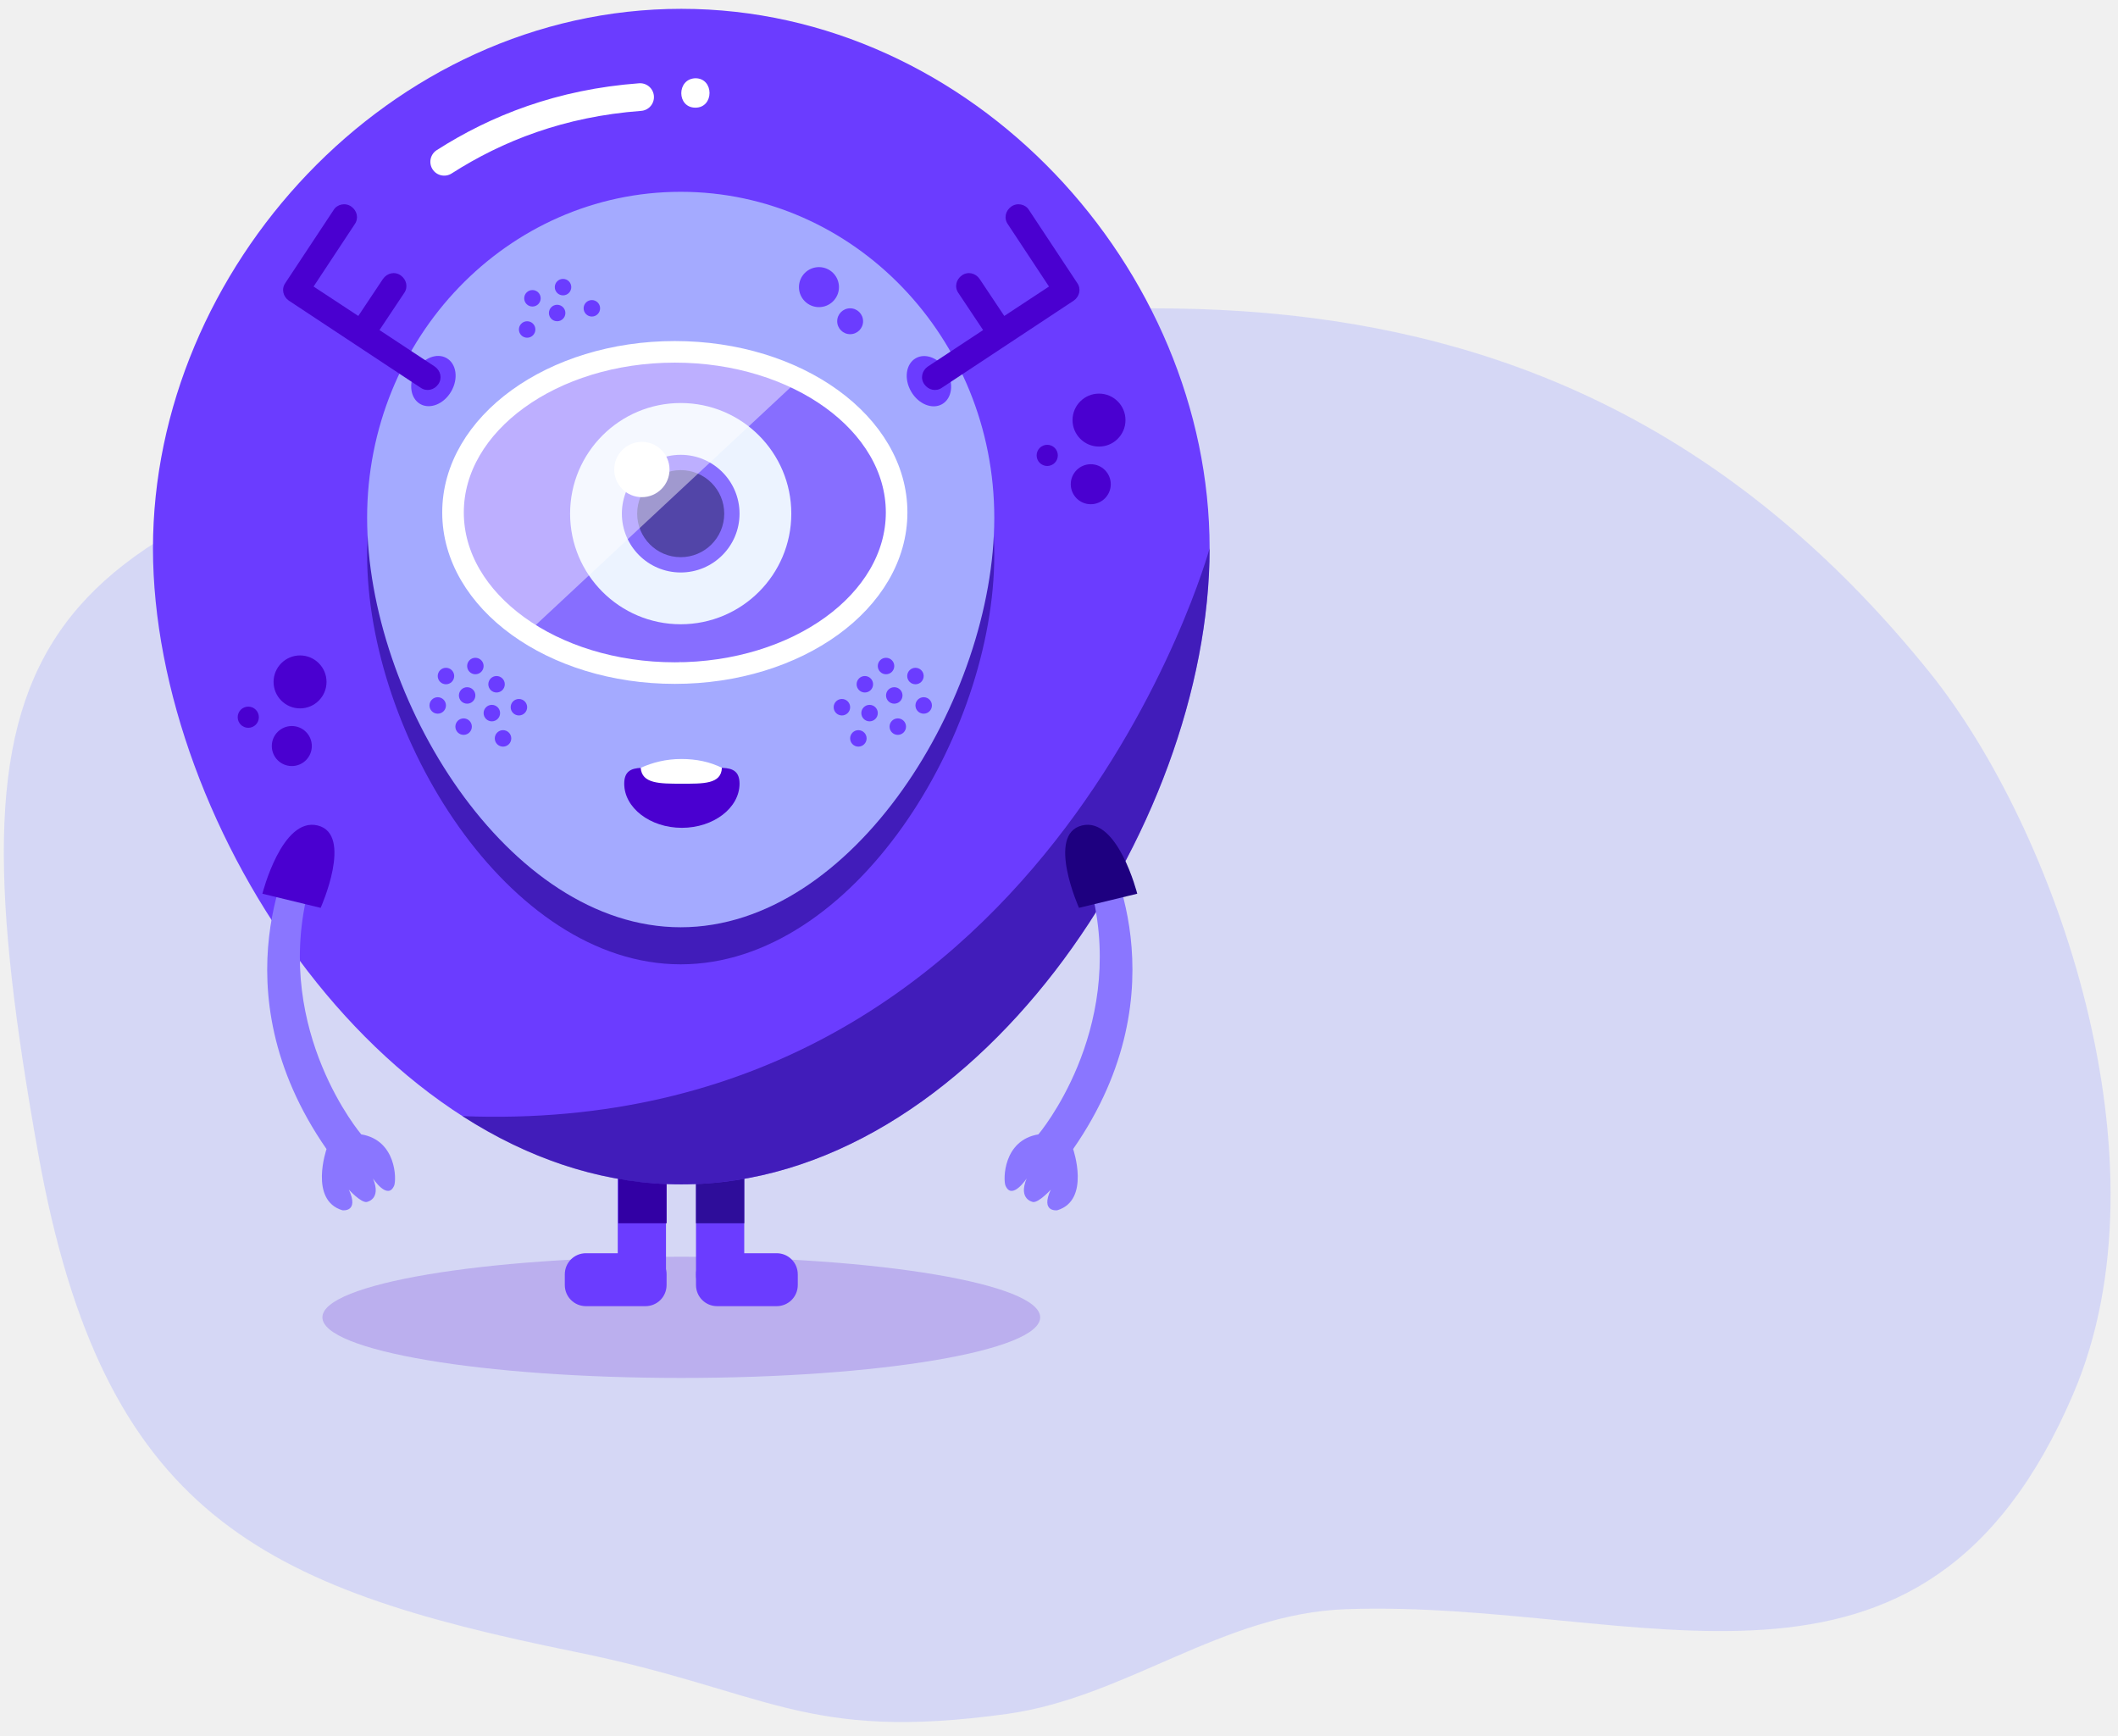
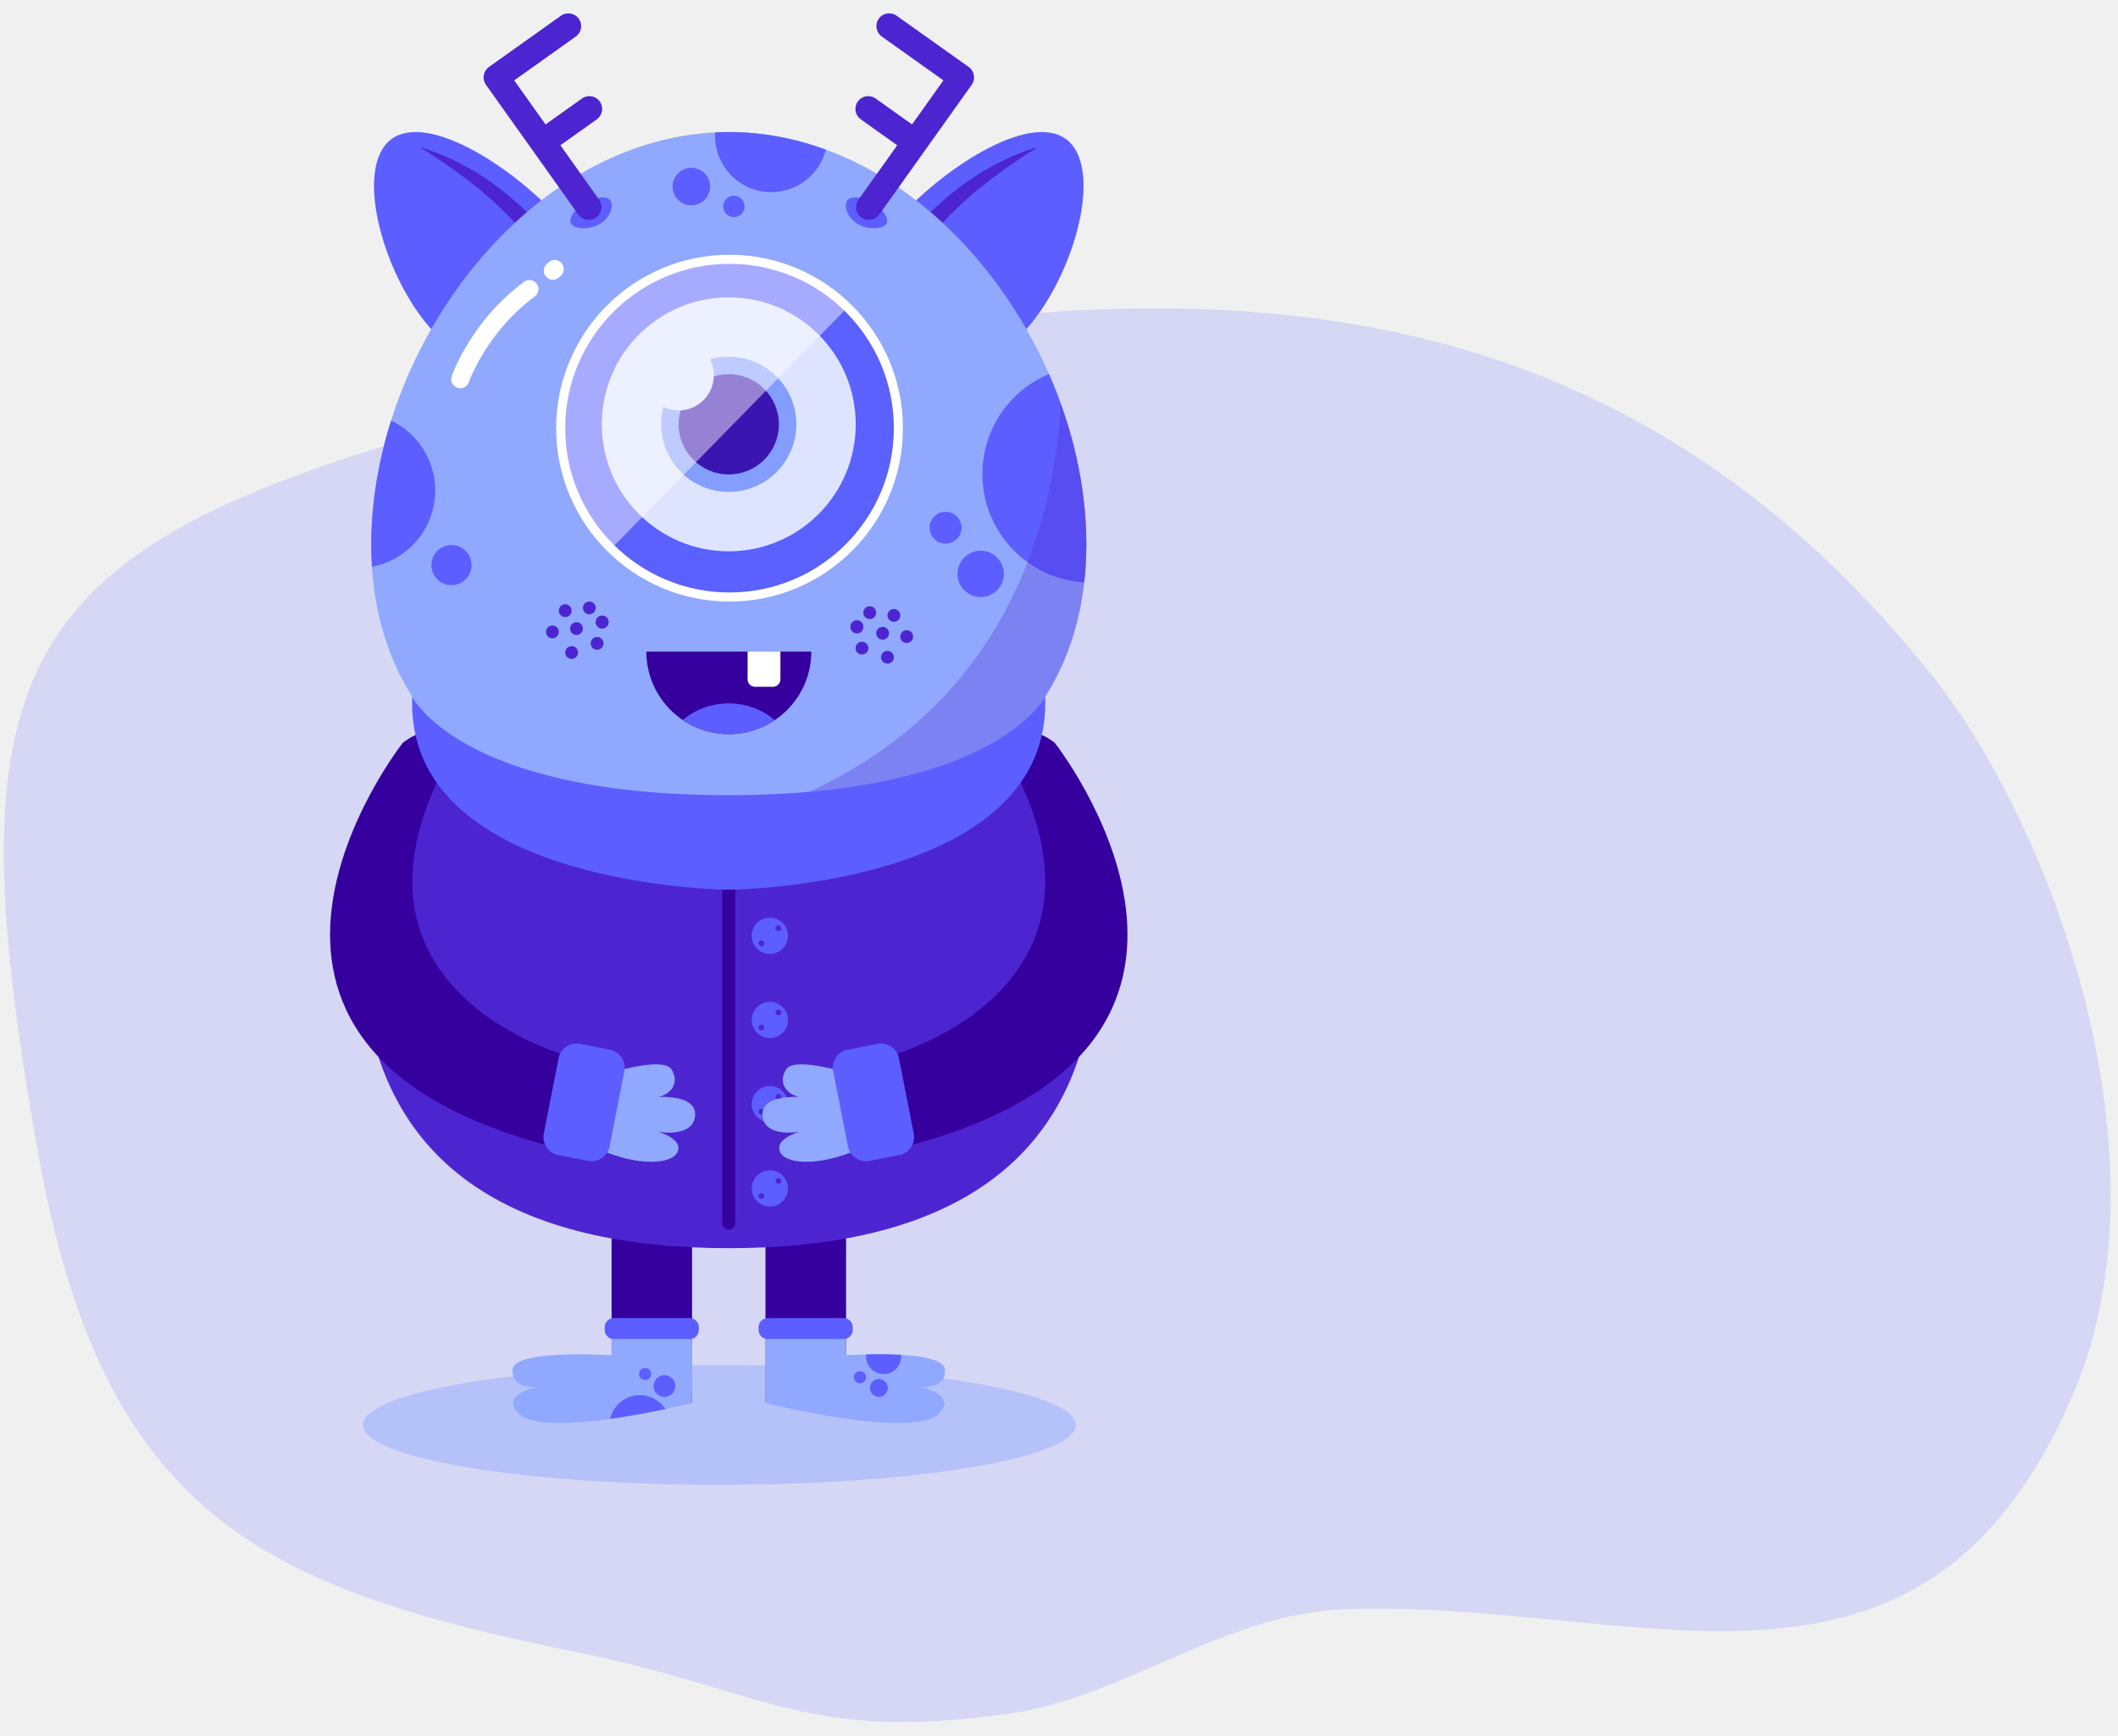
<svg xmlns="http://www.w3.org/2000/svg" version="1.1" id="Layer_1" x="0px" y="0px" viewBox="0 0 360 295" style="enable-background:new 0 0 360 295;" xml:space="preserve">
  <style type="text/css">
	.st0{opacity:0.35;enable-background:new    ;}
	.st1{fill:#A4AAFF;}
- 	.st2{opacity:0.19;fill:#4A00D0;enable-background:new    ;}
- 	.st3{fill:#6B3CFF;}
- 	.st4{opacity:0.54;fill:#1E0080;enable-background:new    ;}
- 	.st5{fill:#4A00D0;}
- 	.st6{fill:none;stroke:#FFFFFF;stroke-width:4.705;stroke-linecap:round;stroke-miterlimit:10;}
- 	.st7{fill:#FFFFFF;}
- 	.st8{opacity:0.36;fill:#D0E7FF;enable-background:new    ;}
- 	.st9{opacity:0.36;fill:#FFFFFF;enable-background:new    ;}
- 	.st10{fill:#1E0080;}
- 	.st11{opacity:0.32;fill:#C2D8FF;enable-background:new    ;}
- 	.st12{opacity:0.45;fill:#FFFFFF;enable-background:new    ;}
- 	.st13{fill:none;stroke:#FFFFFF;stroke-width:3.668;stroke-miterlimit:10;}
- 	.st14{fill:#8A76FF;}
- 	.st15{display:none;}
+ 	.st2{display:none;}
+ 	.st3{opacity:0.46;fill:#90A9FF;enable-background:new    ;}
+ 	.st4{fill:#36009F;}
+ 	.st5{fill:#90A9FF;}
+ 	.st6{fill:#5C5EFF;}
+ 	.st7{fill:#4C25D0;}
+ 	.st8{fill:none;stroke:#36009F;stroke-width:2.214;stroke-linecap:round;stroke-miterlimit:10;}
+ 	.st9{fill:none;stroke:#FFFFFF;stroke-width:3.083;stroke-linecap:round;stroke-miterlimit:10;}
+ 	.st10{fill:#FFFFFF;}
+ 	.st11{opacity:0.19;fill:#506EFF;}
+ 	.st12{opacity:0.83;}
+ 	.st13{opacity:0.56;fill:#FFFFFF;}
+ 	.st14{fill:none;stroke:#FFFFFF;stroke-width:1.542;stroke-miterlimit:10;}
+ 	.st15{opacity:0.3;fill:#4C25D0;}
</style>
  <g id="Fog">
</g>
  <g id="Sky">
    <g id="Layer_12">
	</g>
  </g>
  <g id="Mountains">
</g>
  <g id="Trees">
</g>
  <g id="Floor">
</g>
  <g id="Dekoration">
</g>
  <g id="Mask" class="st0">
    <path class="st1" d="M89.8,69c97.4-25.1,177.5-30,238.2,45.3c21.4,26.6,41.3,83.1,24.4,122.6c-25.6,59.8-73.5,34.9-123.5,36.6   c-21.1,0.7-37.5,15-57.7,17.8c-34.7,4.8-40.5-3.9-73.7-10.6c-53-10.8-80-23.2-91-84.6C-9.2,108.3,2.9,91.4,89.8,69z" />
  </g>
-   <g id="Character">
-     <ellipse class="st2" cx="115.8" cy="223.9" rx="61" ry="10.3" />
+   <g id="Lines">
+ </g>
+   <g id="Text" class="st2">
+ </g>
+   <g id="Fog_Overlay">
+ </g>
+   <g>
+     <ellipse class="st3" cx="122.26" cy="242.19" rx="60.59" ry="10.18" />
    <g>
      <g>
        <g>
          <g>
-             <path class="st3" d="M122.4,221.2c2.3,0,4.1-2.1,4.1-4.6v-60.9h-8.2v60.9C118.3,219.2,120.2,221.2,122.4,221.2z" />
-           </g>
-           <rect x="118.3" y="155.8" class="st4" width="8.2" height="52.1" />
-         </g>
-         <path class="st3" d="M132,222h-10.1c-2,0-3.6-1.6-3.6-3.6v-1.8c0-2,1.6-3.6,3.6-3.6H132c2,0,3.6,1.6,3.6,3.6v1.8     C135.6,220.4,134,222,132,222z" />
-       </g>
-       <rect x="118.3" y="155.8" class="st4" width="8.2" height="52.1" />
+             <g>
+               <g>
+                 <g>
+                   <rect x="103.96" y="202.61" class="st4" width="13.64" height="35.85" />
+                 </g>
+               </g>
+               <g>
+                 <g>
+                   <rect x="103.96" y="189.95" class="st4" width="13.64" height="35.85" />
+                 </g>
+               </g>
+             </g>
+           </g>
+           <path class="st5" d="M105.8,230.45c0,0-18.6-1.46-18.68,2.39c-0.07,3.95,5.3,2.7,5.3,2.7s-7.58,1.04-4.44,4.57      c4.23,4.75,29.63-1.65,29.63-1.65v-10.09L105.8,230.45z" />
+           <rect x="103.96" y="225.8" class="st5" width="13.64" height="10.57" />
+           <path class="st6" d="M117.25,227.58h-12.94c-0.85,0-1.53-0.69-1.53-1.53v-0.49c0-0.85,0.69-1.53,1.53-1.53h12.94      c0.85,0,1.53,0.69,1.53,1.53v0.49C118.79,226.89,118.1,227.58,117.25,227.58z" />
+           <path class="st6" d="M103.7,241.16c3.46-0.48,6.84-1.13,9.4-1.68c-0.93-1.42-2.53-2.36-4.35-2.36      C106.29,237.13,104.23,238.85,103.7,241.16z" />
+           <circle class="st6" cx="112.94" cy="235.58" r="1.85" />
+           <circle class="st6" cx="109.65" cy="233.53" r="1.03" />
+         </g>
+         <g>
+           <g>
+             <g>
+               <g>
+                 <g>
+                   <rect x="130.14" y="202.61" transform="matrix(-1 -4.519552e-11 4.519552e-11 -1 273.9164 441.0727)" class="st4" width="13.64" height="35.85" />
+                 </g>
+               </g>
+               <g>
+                 <g>
+                   <rect x="130.14" y="189.95" transform="matrix(-1 -4.479540e-11 4.479540e-11 -1 273.9164 415.7473)" class="st4" width="13.64" height="35.85" />
+                 </g>
+               </g>
+             </g>
+           </g>
+           <path class="st5" d="M141.95,230.45c0,0,18.6-1.46,18.68,2.39c0.07,3.95-5.3,2.7-5.3,2.7s7.58,1.04,4.44,4.57      c-4.23,4.75-29.63-1.65-29.63-1.65v-10.09L141.95,230.45z" />
+           <rect x="130.14" y="225.8" class="st5" width="13.64" height="10.57" />
+           <path class="st6" d="M143.41,227.58h-12.94c-0.85,0-1.53-0.69-1.53-1.53v-0.49c0-0.85,0.69-1.53,1.53-1.53h12.94      c0.85,0,1.53,0.69,1.53,1.53v0.49C144.94,226.89,144.26,227.58,143.41,227.58z" />
+           <path class="st6" d="M153.15,230.27c-1.98-0.11-4.08-0.12-5.92-0.07c-0.01,0.12-0.02,0.23-0.02,0.36c0,1.64,1.33,2.98,2.98,2.98      s2.98-1.33,2.98-2.98C153.16,230.46,153.16,230.36,153.15,230.27z" />
+           <circle class="st6" cx="146.17" cy="234.08" r="1.03" />
+           <circle class="st6" cx="149.38" cy="235.9" r="1.52" />
+         </g>
+       </g>
+       <path class="st7" d="M61.45,159.68c0-40.05,27.95-31.23,62.42-31.23s62.42-8.82,62.42,31.23s-27.95,52.46-62.42,52.46    S61.45,199.73,61.45,159.68z" />
+       <g>
+         <g>
+           <circle class="st6" cx="130.86" cy="159.05" r="3.08" />
+           <g>
+             <circle class="st7" cx="132.31" cy="157.76" r="0.49" />
+             <circle class="st7" cx="129.42" cy="160.33" r="0.49" />
+           </g>
+         </g>
+         <g>
+           <circle class="st6" cx="130.86" cy="173.36" r="3.08" />
+           <g>
+             <circle class="st7" cx="132.31" cy="172.07" r="0.49" />
+             <circle class="st7" cx="129.42" cy="174.65" r="0.49" />
+           </g>
+         </g>
+         <g>
+           <circle class="st6" cx="130.86" cy="187.67" r="3.08" />
+           <g>
+             <circle class="st7" cx="132.31" cy="186.39" r="0.49" />
+             <circle class="st7" cx="129.42" cy="188.96" r="0.49" />
+           </g>
+         </g>
+         <g>
+           <circle class="st6" cx="130.86" cy="201.99" r="3.08" />
+           <g>
+             <circle class="st7" cx="132.31" cy="200.7" r="0.49" />
+             <circle class="st7" cx="129.42" cy="203.28" r="0.49" />
+           </g>
+         </g>
+       </g>
+       <line class="st8" x1="123.87" y1="140.64" x2="123.87" y2="207.87" />
+       <g>
+         <g>
+           <path class="st4" d="M68.49,126.22c0,0-41.02,51.95,26.22,68.87l1.97-15.56c0,0-39.83-10.51-22-47.46      C74.69,132.07,76.48,120.27,68.49,126.22z" />
+           <path class="st5" d="M102,182.89c0,0,10.66-3.64,12.17-1.08c1.81,3.07-1.47,5.01-3.5,4.69c0,0,7.23-0.8,7.47,2.66      c0.25,3.52-4.45,4.06-8.54,2.58c0,0,6.5,1.16,5.63,3.88c-0.89,2.79-9.52,2.83-17.95-2.83C88.84,187.14,102,182.89,102,182.89z" />
+           <path class="st6" d="M99.95,197.31l-5.06-0.99c-1.69-0.33-2.79-1.97-2.46-3.66l2.51-12.78c0.33-1.69,1.97-2.79,3.66-2.46      l5.06,0.99c1.69,0.33,2.79,1.97,2.46,3.66l-2.51,12.78C103.28,196.54,101.64,197.64,99.95,197.31z" />
+         </g>
+         <g>
+           <path class="st4" d="M179.25,126.22c0,0,41.02,51.95-26.22,68.87l-1.97-15.56c0,0,39.83-10.51,22-47.46      C173.05,132.07,171.26,120.27,179.25,126.22z" />
+           <path class="st5" d="M145.75,182.89c0,0-10.66-3.64-12.17-1.08c-1.81,3.07,1.47,5.01,3.5,4.69c0,0-7.23-0.8-7.47,2.66      c-0.25,3.52,4.45,4.06,8.54,2.58c0,0-6.5,1.16-5.63,3.88c0.89,2.79,9.52,2.83,17.95-2.83      C158.9,187.14,145.75,182.89,145.75,182.89z" />
+           <path class="st6" d="M147.79,197.31l5.06-0.99c1.69-0.33,2.79-1.97,2.46-3.66l-2.51-12.78c-0.33-1.69-1.97-2.79-3.66-2.46      l-5.06,0.99c-1.69,0.33-2.79,1.97-2.46,3.66l2.51,12.78C144.46,196.54,146.1,197.64,147.79,197.31z" />
+         </g>
+       </g>
+       <g>
+         <g>
+           <path class="st6" d="M98.99,62.57c-5.83,5.39-17.2,2.57-25.39-6.29s-13.37-26.85-7.54-32.24c5.83-5.39,20.48,3.86,28.66,12.73      S104.83,57.18,98.99,62.57z" />
+           <path class="st7" d="M71.36,25.04c0,0,13.07,2.97,23.32,17.02l-2.55,1.96C92.13,44.02,87.88,35.16,71.36,25.04z" />
+         </g>
+         <g>
+           <path class="st6" d="M148.75,62.57c5.83,5.39,17.2,2.57,25.39-6.29s13.37-26.85,7.54-32.24c-5.83-5.39-20.48,3.86-28.66,12.73      C144.83,45.63,142.92,57.18,148.75,62.57z" />
+           <path class="st7" d="M176.38,25.04c0,0-13.07,2.97-23.32,17.02l2.55,1.96C155.61,44.02,159.86,35.16,176.38,25.04z" />
+         </g>
+       </g>
+       <path class="st5" d="M184.64,92.53c0,33.56-27.22,49.82-60.79,49.82S63.1,126.09,63.1,92.53s27.21-70.09,60.77-70.09    S184.64,58.97,184.64,92.53z" />
+       <circle class="st6" cx="124" cy="72.77" r="28.7" />
+       <path class="st6" d="M166.98,80.58c0,9.8,7.65,17.82,17.31,18.41c0.23-2.08,0.36-4.23,0.36-6.46c0-9.73-2.29-19.7-6.35-28.96    C171.65,66.36,166.98,72.92,166.98,80.58z" />
+       <path class="st6" d="M63.22,96.33c6.12-1.15,10.75-6.51,10.75-12.96c0-5.24-3.06-9.77-7.49-11.9c-2.18,6.91-3.38,14.05-3.38,21.06    C63.1,93.82,63.14,95.09,63.22,96.33z" />
+       <circle class="st6" cx="76.74" cy="96.05" r="3.41" />
+       <circle class="st6" cx="160.72" cy="89.69" r="2.71" />
+       <path class="st9" d="M78.23,64.44c0,0,3.13-8.97,11.76-15.29" />
+       <line class="st9" x1="93.97" y1="46.01" x2="94.28" y2="45.73" />
+       <g>
+         <g>
+           <circle class="st7" cx="147.83" cy="104.13" r="1.09" />
+           <circle class="st7" cx="145.65" cy="106.54" r="1.09" />
+           <circle class="st7" cx="145.65" cy="106.54" r="1.09" />
+           <circle class="st7" cx="150.02" cy="107.63" r="1.09" />
+           <circle class="st7" cx="146.51" cy="110.16" r="1.09" />
+           <circle class="st7" cx="151.93" cy="104.6" r="1.09" />
+           <circle class="st7" cx="150.84" cy="111.71" r="1.09" />
+           <circle class="st7" cx="154.11" cy="108.2" r="1.09" />
+         </g>
+         <g>
+           <circle class="st7" cx="100.17" cy="103.32" r="1.09" />
+           <circle class="st7" cx="102.35" cy="105.73" r="1.09" />
+           <circle class="st7" cx="102.35" cy="105.73" r="1.09" />
+           <circle class="st7" cx="97.98" cy="106.83" r="1.09" />
+           <circle class="st7" cx="101.49" cy="109.35" r="1.09" />
+           <circle class="st7" cx="96.07" cy="103.79" r="1.09" />
+           <circle class="st7" cx="97.16" cy="110.9" r="1.09" />
+           <circle class="st7" cx="93.89" cy="107.4" r="1.09" />
+         </g>
+       </g>
+       <g>
+         <g>
+           <path class="st6" d="M150.67,38.02c-0.52,0.89-2.99,1.13-4.85,0.06c-1.85-1.07-2.39-3.04-1.87-3.94      c0.52-0.89,2.44-0.75,4.29,0.32C150.1,35.53,151.18,37.12,150.67,38.02z" />
+           <path class="st7" d="M149.37,3.18c-0.7,0.98-0.47,2.33,0.51,3.03l10.47,7.45l-5.33,7.49l-6.19-4.41      c-0.98-0.7-2.33-0.47-3.03,0.51s-0.47,2.33,0.51,3.03l6.19,4.41l-6.59,9.26c-0.7,0.98-0.47,2.33,0.51,3.03      c0.98,0.7,2.33,0.47,3.03-0.51l15.71-22.06c0.7-0.98,0.47-2.33-0.51-3.03L152.4,2.67C151.42,1.98,150.06,2.2,149.37,3.18z" />
+         </g>
+         <g>
+           <path class="st6" d="M97.07,38.02c0.52,0.89,2.99,1.13,4.85,0.06c1.85-1.07,2.39-3.04,1.87-3.94s-2.44-0.75-4.29,0.32      C97.65,35.53,96.56,37.12,97.07,38.02z" />
+           <path class="st7" d="M98.38,3.18c0.7,0.98,0.47,2.33-0.51,3.03L87.4,13.66l5.33,7.49l6.19-4.41c0.98-0.7,2.33-0.47,3.03,0.51      c0.7,0.98,0.47,2.33-0.51,3.03l-6.19,4.41l6.59,9.26c0.7,0.98,0.47,2.33-0.51,3.03s-2.33,0.47-3.03-0.51L82.6,14.41      c-0.7-0.98-0.47-2.33,0.51-3.03l12.24-8.71C96.32,1.98,97.68,2.2,98.38,3.18z" />
+         </g>
+       </g>
+       <g>
+         <path class="st4" d="M137.9,110.75c0,7.75-6.28,14.02-14.02,14.02s-14.02-6.28-14.02-14.02" />
+       </g>
+       <path class="st6" d="M131.67,122.42c-1.7-1.56-4.55-2.87-7.79-2.87c-3.25,0-6.1,1.29-7.81,2.85c2.23,1.5,4.92,2.38,7.81,2.38    C126.77,124.78,129.44,123.91,131.67,122.42z" />
+       <g>
+         <path class="st10" d="M132.65,110.75v4.72c0,0.7-0.57,1.26-1.26,1.26h-3.06c-0.7,0-1.26-0.57-1.26-1.26v-4.72" />
+       </g>
+       <circle class="st10" cx="123.87" cy="72.12" r="21.58" />
+       <g>
+         <circle class="st5" cx="123.87" cy="72.12" r="11.49" />
+         <circle class="st4" cx="123.87" cy="72.12" r="8.52" />
+       </g>
+       <circle class="st10" cx="115.35" cy="63.78" r="5.98" />
+       <circle class="st6" cx="166.69" cy="97.54" r="3.94" />
+       <path class="st6" d="M131.09,32.66c4.48,0,8.24-3.08,9.28-7.23c-5.25-1.93-10.78-2.99-16.5-2.99c-0.78,0-1.55,0.03-2.32,0.06    c-0.01,0.2-0.02,0.39-0.02,0.59C121.53,28.38,125.81,32.66,131.09,32.66z" />
+       <circle class="st6" cx="117.51" cy="31.71" r="3.19" />
+       <circle class="st6" cx="124.74" cy="35.08" r="1.82" />
+       <circle class="st11" cx="124" cy="72.77" r="28.7" />
+       <g class="st12">
+         <path class="st13" d="M103.94,93.21c-11.32-11.09-11.51-29.27-0.42-40.59s29.27-11.51,40.59-0.42" />
+       </g>
+       <circle class="st14" cx="124" cy="72.77" r="28.7" />
+       <path class="st15" d="M113.76,141.84c3.28,0.34,6.65,0.52,10.09,0.52c33.56,0,60.79-16.26,60.79-49.82    c0-7.99-1.54-16.14-4.34-23.93C179.21,89.32,169.94,131.61,113.76,141.84z" />
+       <path class="st6" d="M123.87,151.22c0,0,53.79-0.39,53.79-31.67v-1.18c0,0-8.19,16.76-53.91,16.78    c-45.72-0.02-53.7-16.78-53.7-16.78v1.18c0,31.28,53.79,31.67,53.79,31.67" />
    </g>
-     <g>
-       <g>
-         <path class="st3" d="M109.1,221.2c-2.3,0-4.1-2.1-4.1-4.6v-60.9h8.2v60.9C113.3,219.2,111.4,221.2,109.1,221.2z" />
-       </g>
-       <rect x="105.1" y="155.8" class="st5" width="8.2" height="52.1" />
-       <rect x="105.1" y="155.8" class="st4" width="8.2" height="52.1" />
-       <path class="st3" d="M99.6,222h10.1c2,0,3.6-1.6,3.6-3.6v-1.8c0-2-1.6-3.6-3.6-3.6H99.6c-2,0-3.6,1.6-3.6,3.6v1.8    C96,220.4,97.6,222,99.6,222z" />
-     </g>
-     <g>
-       <g>
-         <g>
-           <path class="st3" d="M26,93.2c0-47.5,40.2-91.7,89.8-91.7s89.8,44.2,89.8,91.7s-40.2,108.1-89.8,108.1S26,140.7,26,93.2z" />
-         </g>
-         <g>
-           <path class="st6" d="M75.5,27.5c8.9-5.7,19.8-10,33.3-11" />
-           <g>
-             <g>
-               <path class="st7" d="M118.2,18.3c3.2,0,3.2-5,0-5C115,13.4,115,18.3,118.2,18.3L118.2,18.3z" />
-             </g>
-           </g>
-         </g>
-       </g>
-       <path class="st4" d="M78.6,189.7L78.6,189.7c11.3,7.3,23.9,11.6,37.2,11.6c49.6,0,89.8-60.6,89.8-108.1    C205.6,93.2,178,193.6,78.6,189.7z" />
-     </g>
-     <g>
-       <g>
-         <g>
-           <circle class="st5" cx="51" cy="115.9" r="4.5" />
-           <circle class="st5" cx="42.2" cy="121.9" r="1.8" />
-         </g>
-         <circle class="st5" cx="49.6" cy="126.8" r="3.4" />
-       </g>
-       <g>
-         <g>
-           <circle class="st5" cx="186.8" cy="71.4" r="4.5" />
-           <circle class="st5" cx="178" cy="77.4" r="1.8" />
-         </g>
-         <circle class="st5" cx="185.4" cy="82.3" r="3.4" />
-       </g>
-     </g>
-     <path class="st4" d="M62.4,94.3c0-30.6,23.9-55.4,53.3-55.4S169,63.7,169,94.3s-23.9,69.6-53.3,69.6S62.4,124.9,62.4,94.3z" />
-     <path class="st1" d="M62.4,88c0-30.6,23.9-55.4,53.3-55.4S169,57.4,169,88s-23.9,69.6-53.3,69.6S62.4,118.6,62.4,88z" />
-     <ellipse class="st3" cx="114.7" cy="87.3" rx="37.7" ry="27.3" />
-     <g>
-       <g>
-         <circle class="st3" cx="147" cy="116.3" r="1.4" />
-         <circle class="st3" cx="150.6" cy="113.2" r="1.4" />
-         <circle class="st3" cx="152" cy="118.2" r="1.4" />
-         <circle class="st3" cx="147.8" cy="121.2" r="1.4" />
-         <circle class="st3" cx="152.6" cy="123.5" r="1.4" />
-         <circle class="st3" cx="155.6" cy="114.9" r="1.4" />
-         <circle class="st3" cx="157" cy="119.9" r="1.4" />
-         <circle class="st3" cx="143.1" cy="120.2" r="1.4" />
-         <circle class="st3" cx="145.9" cy="125.5" r="1.4" />
-       </g>
-       <g>
-         <circle class="st3" cx="84.4" cy="116.3" r="1.4" />
-         <circle class="st3" cx="80.8" cy="113.2" r="1.4" />
-         <circle class="st3" cx="79.4" cy="118.2" r="1.4" />
-         <circle class="st3" cx="83.6" cy="121.2" r="1.4" />
-         <circle class="st3" cx="78.8" cy="123.5" r="1.4" />
-         <circle class="st3" cx="75.8" cy="114.9" r="1.4" />
-         <circle class="st3" cx="74.4" cy="119.9" r="1.4" />
-         <circle class="st3" cx="88.2" cy="120.2" r="1.4" />
-         <circle class="st3" cx="85.5" cy="125.5" r="1.4" />
-       </g>
-     </g>
-     <g>
-       <g>
-         <path class="st5" d="M115.9,130.9L115.9,130.9c5.4,0,9.8-1.8,9.8,2.3l0,0c0,4.1-4.4,7.5-9.8,7.5l0,0c-5.4,0-9.8-3.4-9.8-7.5l0,0     C106.1,129.1,110.5,130.9,115.9,130.9z" />
-       </g>
-       <path class="st7" d="M115.8,129c-2.6,0-4.9,0.6-6.9,1.5c0.2,2.7,3.2,2.7,6.9,2.7c3.7,0,6.8,0.1,6.9-2.7    C120.7,129.5,118.4,129,115.8,129L115.8,129z" />
-     </g>
-     <path class="st8" d="M115.8,113.9L115.8,113.9C115.7,113.8,115.7,113.9,115.8,113.9z" />
-     <path class="st8" d="M115.9,115.1c-0.1-0.1-0.3-0.3-0.4-0.5C115.6,114.8,115.8,115,115.9,115.1z" />
-     <path class="st8" d="M115.7,112.9C115.7,112.9,115.7,112.8,115.7,112.9C115.7,112.8,115.7,112.9,115.7,112.9z" />
-     <path class="st8" d="M115.8,114.5c-0.1-0.1-0.1-0.2-0.2-0.2C115.6,114.3,115.7,114.4,115.8,114.5z" />
-     <path class="st8" d="M115.7,112.4L115.7,112.4L115.7,112.4z" />
-     <path class="st8" d="M115.7,113.4C115.7,113.4,115.7,113.3,115.7,113.4C115.7,113.3,115.7,113.4,115.7,113.4z" />
-     <path class="st9" d="M115.9,113.3c-0.1-0.1-0.2-0.3-0.3-0.4C115.6,113,115.7,113.2,115.9,113.3z" />
-     <path class="st9" d="M115.9,112.8c-0.1-0.2-0.2-0.3-0.4-0.5C115.6,112.5,115.7,112.7,115.9,112.8z" />
-     <path class="st9" d="M115.8,114.7c-0.1-0.1-0.1-0.1-0.2-0.2C115.7,114.5,115.7,114.6,115.8,114.7z" />
-     <path class="st9" d="M115.8,114.2c-0.1-0.1-0.2-0.2-0.3-0.3C115.6,114,115.7,114.1,115.8,114.2z" />
-     <path class="st9" d="M115.8,113.8c-0.1-0.1-0.2-0.2-0.3-0.4C115.6,113.5,115.7,113.6,115.8,113.8z" />
-     <g>
-       <g>
-         <circle class="st7" cx="115.7" cy="87.3" r="18.8" />
-         <g>
-           <circle class="st3" cx="115.7" cy="87.3" r="10" />
-           <circle class="st10" cx="115.7" cy="87.3" r="7.4" />
-         </g>
-       </g>
-     </g>
-     <ellipse class="st11" cx="114.7" cy="88.5" rx="37.7" ry="27.3" />
-     <path class="st12" d="M89.7,107.5c-7.8-5-12.7-12.3-12.7-20.4c0-15.1,16.9-27.3,37.7-27.3c7.8,0,15.1,1.7,21.1,4.7" />
-     <ellipse class="st13" cx="114.7" cy="87.1" rx="37.7" ry="27.3" />
-     <g>
-       <circle class="st3" cx="90.5" cy="50.7" r="1.4" />
-       <circle class="st3" cx="94.7" cy="53.2" r="1.4" />
-       <circle class="st3" cx="89.6" cy="56" r="1.4" />
-       <circle class="st3" cx="100.6" cy="52.4" r="1.4" />
-       <circle class="st3" cx="95.7" cy="48.8" r="1.4" />
-     </g>
-     <circle class="st3" cx="139.2" cy="48.8" r="3.4" />
-     <circle class="st3" cx="144.5" cy="54.6" r="2.2" />
-     <g>
-       <ellipse transform="matrix(0.866 -0.5 0.5 0.866 -11.2493 87.6212)" class="st3" cx="157.9" cy="64.8" rx="3.5" ry="4.5" />
-       <path class="st5" d="M171.9,35.1c-1,0.7-1.3,2-0.6,3l7,10.6l-7.6,5l-4.2-6.3c-0.7-1-2-1.3-3-0.6s-1.3,2-0.6,3l4.2,6.3l-9.4,6.2    c-1,0.7-1.3,2-0.6,3s2,1.3,3,0.6l22.4-14.8c1-0.7,1.3-2,0.6-3l-8.2-12.4C174.3,34.7,172.9,34.4,171.9,35.1z" />
-       <ellipse transform="matrix(0.5 -0.866 0.866 0.5 -19.2994 96.1907)" class="st3" cx="73.7" cy="64.8" rx="4.5" ry="3.5" />
-       <path class="st5" d="M59.7,35.1c1,0.7,1.3,2,0.6,3l-7,10.6l7.6,5l4.2-6.3c0.7-1,2-1.3,3-0.6s1.3,2,0.6,3l-4.2,6.3l9.4,6.2    c1,0.7,1.3,2,0.6,3c-0.7,1-2,1.3-3,0.6L49.1,51.1c-1-0.7-1.3-2-0.6-3l8.2-12.4C57.3,34.7,58.7,34.4,59.7,35.1z" />
-     </g>
-     <g>
-       <path class="st14" d="M50.3,143.7c0,0-13.9,24.1,5.2,51.6c0,0-3,8.7,2.7,10.4c0,0,2.9,0.4,1.1-3.5c0,0,2,2.2,3,2.1    c0,0,2.6-0.4,1.1-4c0,0,2.5,3.8,3.6,1.2c0.4-1,0.4-7.7-5.6-8.7c0,0-14.7-17.3-9.2-40.7C52.3,152.1,56.9,140.2,50.3,143.7z" />
-       <path class="st5" d="M54.5,154.3c0,0,5.6-12.5-0.5-14s-9.4,11.6-9.4,11.6L54.5,154.3z" />
-     </g>
-     <g>
-       <path class="st14" d="M187.6,143.7c0,0,13.9,24.1-5.2,51.6c0,0,3,8.7-2.7,10.4c0,0-2.9,0.4-1.1-3.5c0,0-2,2.2-3,2.1    c0,0-2.6-0.4-1.1-4c0,0-2.5,3.8-3.6,1.2c-0.4-1-0.4-7.7,5.6-8.7c0,0,14.7-17.3,9.2-40.7C185.6,152.1,180.9,140.2,187.6,143.7z" />
-       <path class="st10" d="M183.4,154.3c0,0-5.6-12.5,0.5-14s9.4,11.6,9.4,11.6L183.4,154.3z" />
-     </g>
-     <circle class="st7" cx="109.1" cy="79.8" r="4.7" />
  </g>
-   <g id="Lines">
- </g>
-   <g id="Text" class="st15">
- </g>
-   <g id="Fog_Overlay">
- </g>
</svg>
